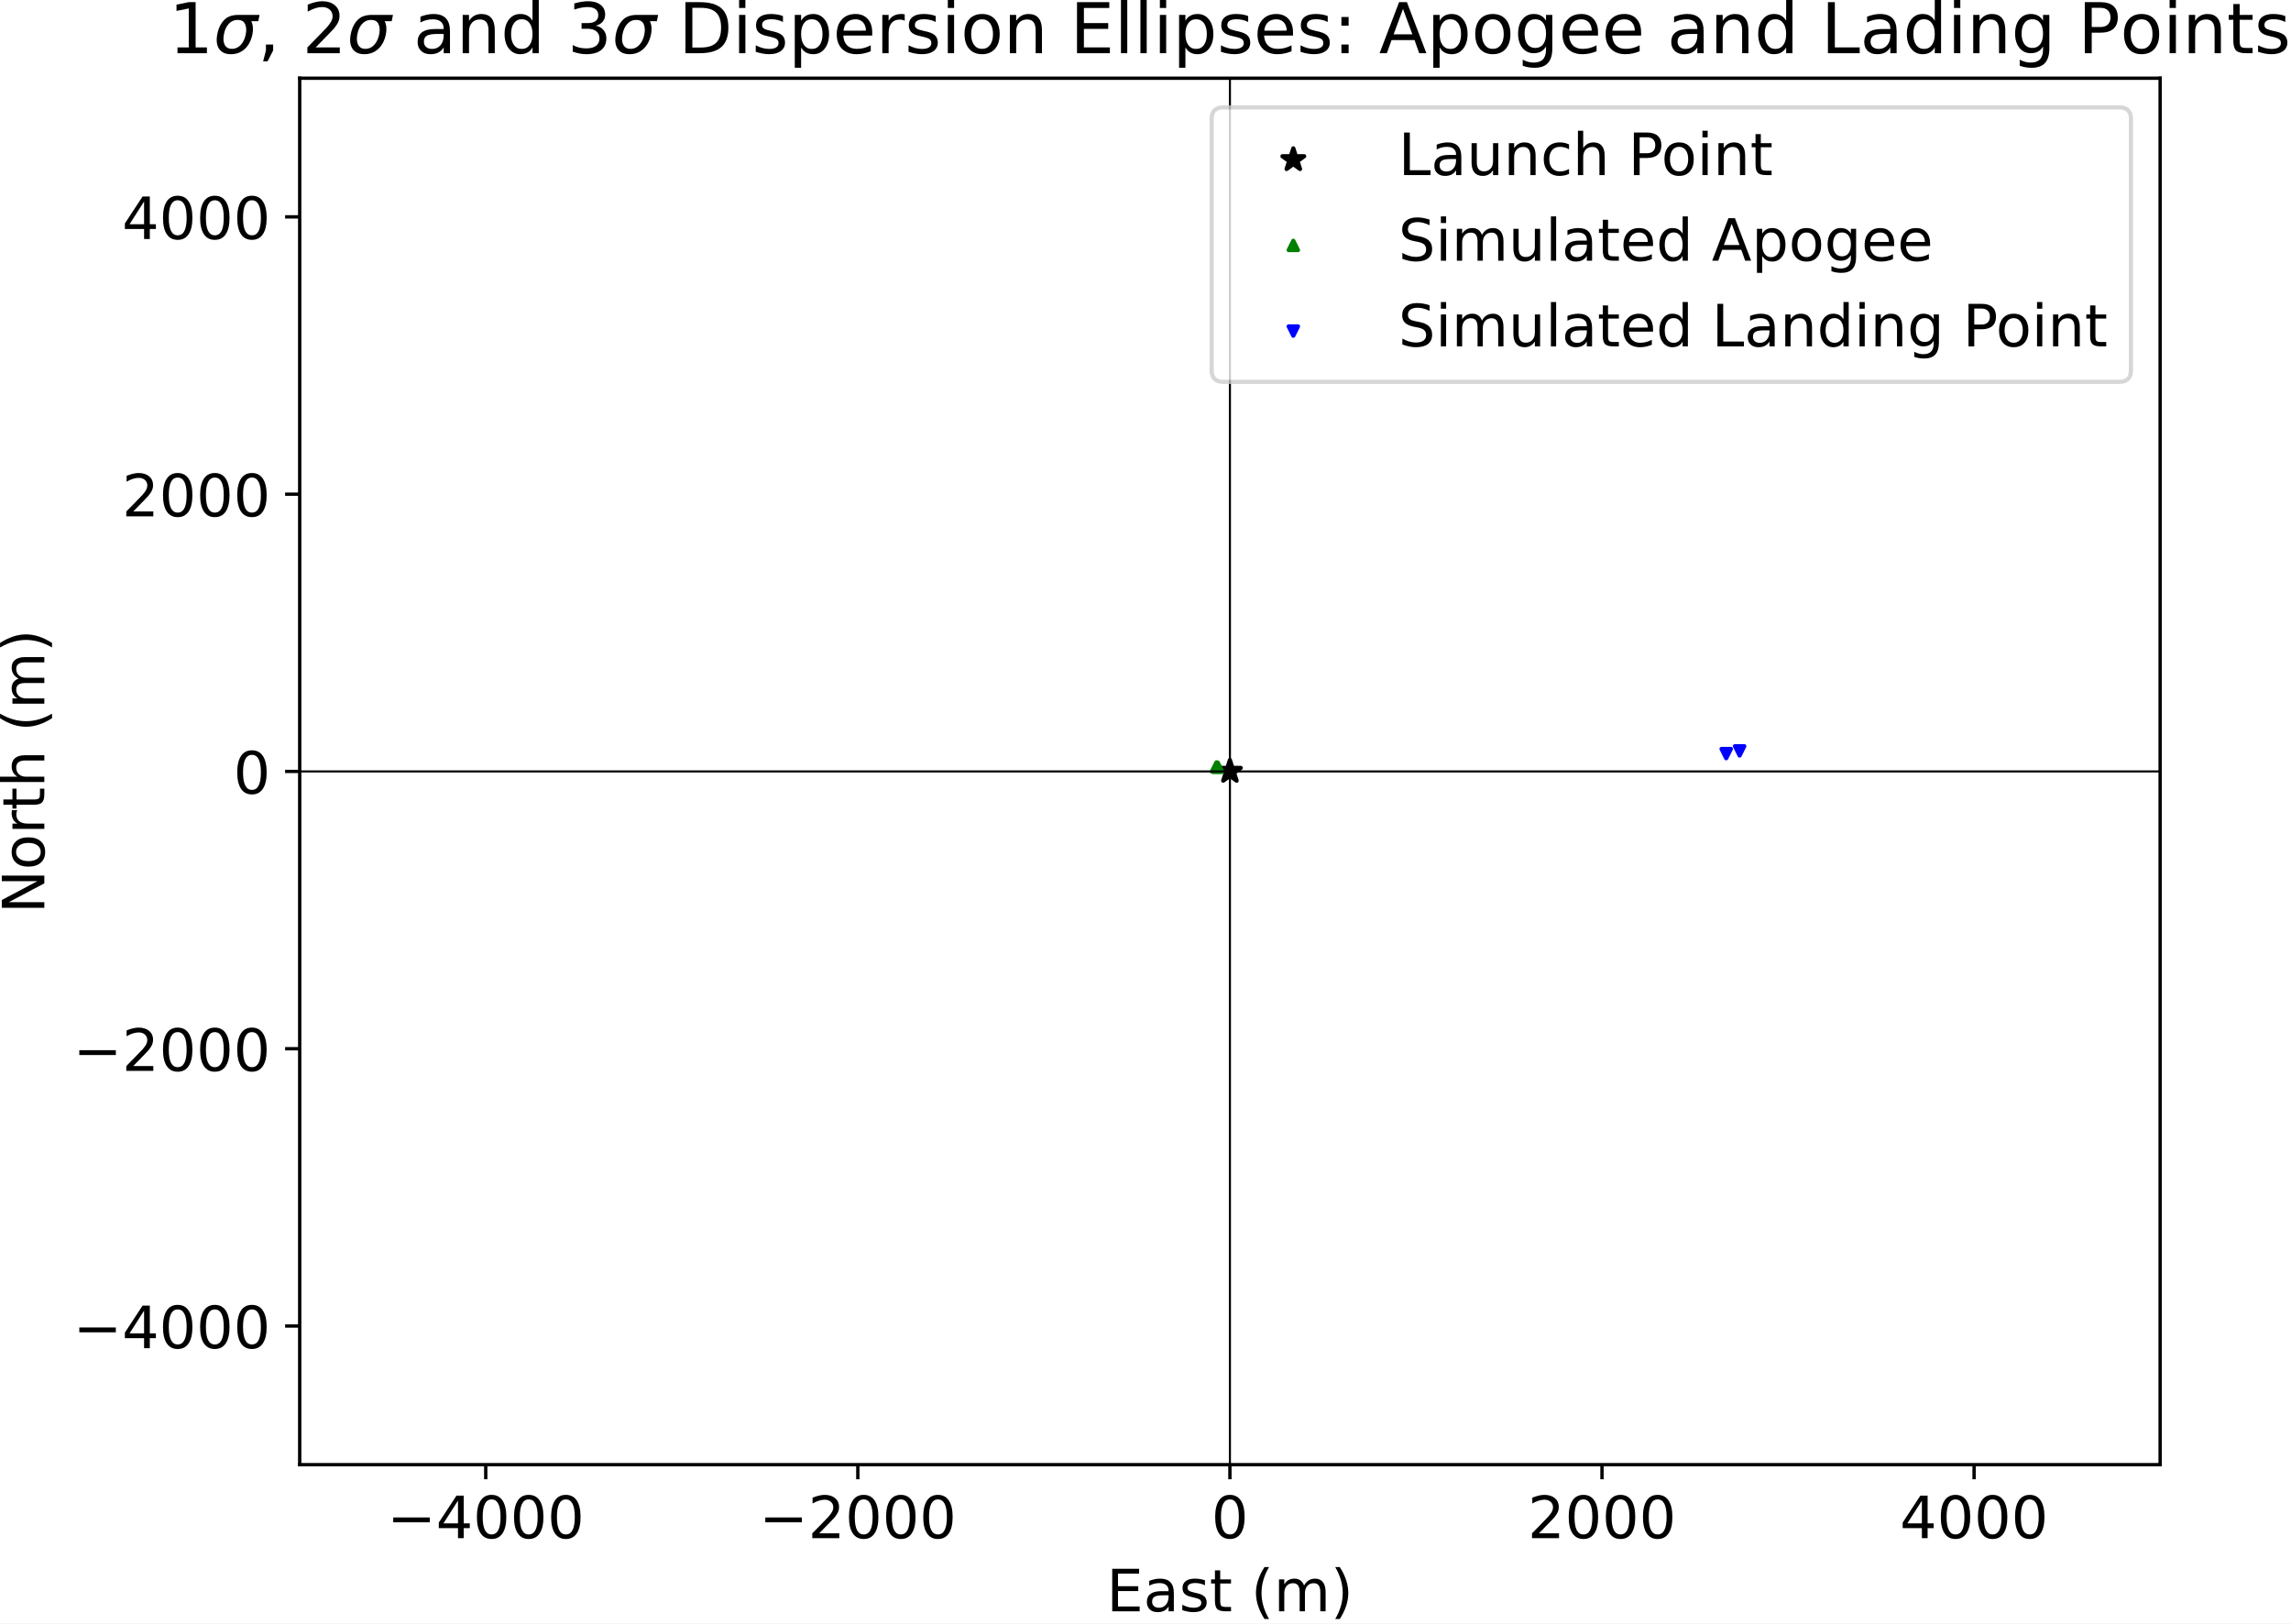
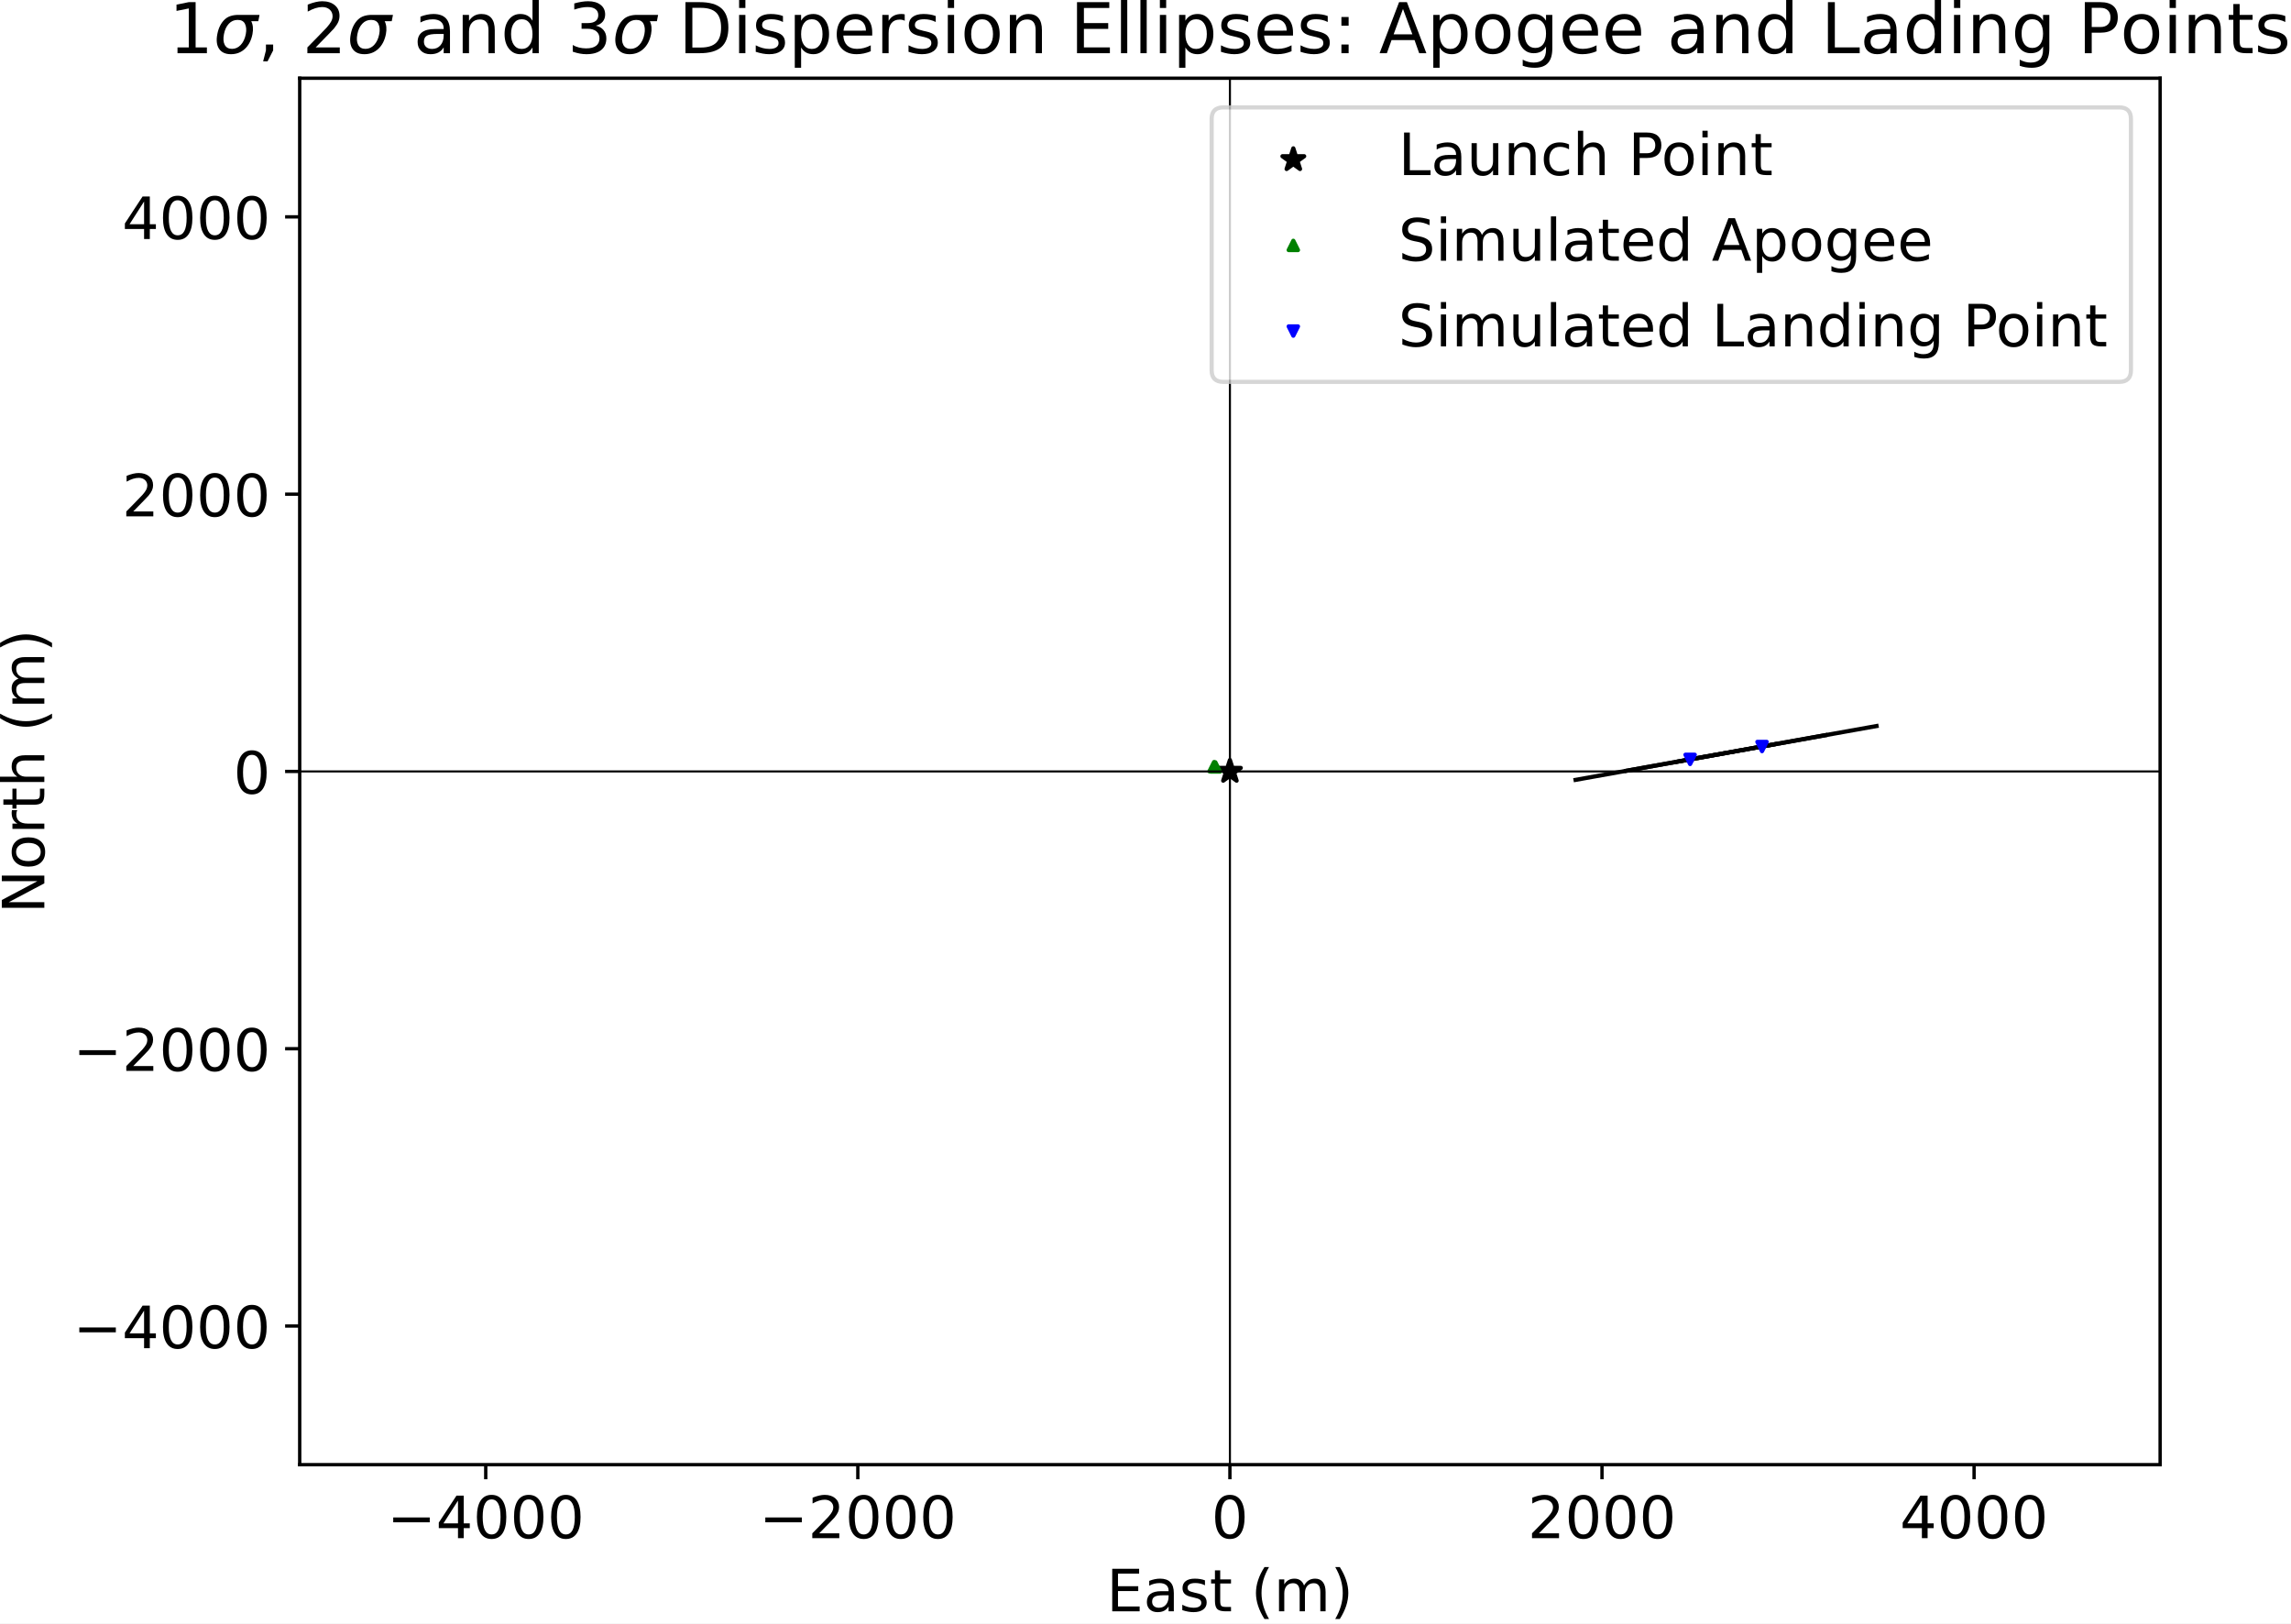
<svg xmlns="http://www.w3.org/2000/svg" xmlns:xlink="http://www.w3.org/1999/xlink" width="549.715pt" height="389.507pt" viewBox="0 0 549.715 389.507" version="1.1">
  <defs>
    <style type="text/css">*{stroke-linejoin: round; stroke-linecap: butt}</style>
  </defs>
  <g id="figure_1">
    <g id="patch_1">
      <path d="M 0 389.507  L 549.715 389.507  L 549.715 0  L 0 0  z " style="fill: #ffffff" />
    </g>
    <g id="axes_1">
      <g id="patch_2">
        <path d="M 71.911 351.408  L 518.311 351.408  L 518.311 18.768  L 71.911 18.768  z " style="fill: #ffffff" />
      </g>
      <g id="patch_3">
-         <path d="M 0 -1  z " clip-path="url(#p750515c14b)" style="fill: #0000ff; fill-opacity: 0.2; stroke: #000000; stroke-linejoin: miter" />
+         <path d="M 414.161 180.65  C 410.926 181.228 407.822 181.783 405.534 182.193  C 403.247 182.602 401.961 182.832 401.961 182.832  C 401.961 182.832 403.247 182.602 405.534 182.193  C 407.822 181.783 410.926 181.228 414.161 180.65  C 417.396 180.071 420.5 179.516 422.788 179.106  C 425.075 178.697 426.361 178.467 426.361 178.467  C 426.361 178.467 425.075 178.697 422.788 179.106  C 420.5 179.516 417.396 180.071 414.161 180.65  z " clip-path="url(#pa7aaf29320)" style="fill: #0000ff; fill-opacity: 0.2; stroke: #000000; stroke-linejoin: miter" />
      </g>
      <g id="patch_4">
-         <path d="M 0 -1  z " clip-path="url(#p750515c14b)" style="fill: #0000ff; fill-opacity: 0.2; stroke: #000000; stroke-linejoin: miter" />
+         <path d="M 414.161 180.65  C 407.69 181.807 401.483 182.917 396.908 183.736  C 392.332 184.554 389.761 185.014 389.761 185.014  C 389.761 185.014 392.332 184.554 396.908 183.736  C 401.483 182.917 407.69 181.807 414.161 180.65  C 420.632 179.492 426.839 178.382 431.414 177.563  C 435.99 176.745 438.561 176.285 438.561 176.285  C 438.561 176.285 435.99 176.745 431.414 177.563  C 426.839 178.382 420.632 179.492 414.161 180.65  z " clip-path="url(#pa7aaf29320)" style="fill: #0000ff; fill-opacity: 0.2; stroke: #000000; stroke-linejoin: miter" />
      </g>
      <g id="patch_5">
-         <path d="M 0 -1  z " clip-path="url(#p750515c14b)" style="fill: #0000ff; fill-opacity: 0.2; stroke: #000000; stroke-linejoin: miter" />
+         <path d="M 414.161 180.65  C 404.455 182.386 395.145 184.051 388.281 185.279  C 381.418 186.507 377.562 187.196 377.562 187.196  C 377.562 187.196 381.418 186.507 388.281 185.279  C 395.145 184.051 404.455 182.386 414.161 180.65  C 423.867 178.913 433.177 177.248 440.041 176.02  C 446.904 174.792 450.76 174.103 450.76 174.103  C 450.76 174.103 446.904 174.792 440.041 176.02  C 433.177 177.248 423.867 178.913 414.161 180.65  z " clip-path="url(#pa7aaf29320)" style="fill: #0000ff; fill-opacity: 0.2; stroke: #000000; stroke-linejoin: miter" />
      </g>
      <g id="patch_6">
-         <path d="M 292.044 184.05  C 291.986 184.039 291.93 184.028 291.889 184.02  C 291.848 184.012 291.825 184.008 291.825 184.008  C 291.825 184.008 291.848 184.012 291.889 184.02  C 291.93 184.028 291.986 184.039 292.044 184.05  C 292.103 184.061 292.158 184.071 292.199 184.079  C 292.241 184.087 292.264 184.091 292.264 184.091  C 292.264 184.091 292.241 184.087 292.199 184.079  C 292.158 184.071 292.103 184.061 292.044 184.05  z " clip-path="url(#p750515c14b)" style="fill: #00ff00; fill-opacity: 0.2; stroke: #000000; stroke-linejoin: miter" />
+         <path d="M 0 -1  z " clip-path="url(#pa7aaf29320)" style="fill: #00ff00; fill-opacity: 0.2; stroke: #000000; stroke-linejoin: miter" />
      </g>
      <g id="patch_7">
-         <path d="M 292.044 184.05  C 291.928 184.028 291.816 184.006 291.734 183.991  C 291.652 183.975 291.606 183.967 291.606 183.967  C 291.606 183.967 291.652 183.975 291.734 183.991  C 291.816 184.006 291.928 184.028 292.044 184.05  C 292.161 184.072 292.272 184.093 292.355 184.108  C 292.437 184.124 292.483 184.133 292.483 184.133  C 292.483 184.133 292.437 184.124 292.355 184.108  C 292.272 184.093 292.161 184.072 292.044 184.05  z " clip-path="url(#p750515c14b)" style="fill: #00ff00; fill-opacity: 0.2; stroke: #000000; stroke-linejoin: miter" />
+         <path d="M 0 -1  z " clip-path="url(#pa7aaf29320)" style="fill: #00ff00; fill-opacity: 0.2; stroke: #000000; stroke-linejoin: miter" />
      </g>
      <g id="patch_8">
-         <path d="M 292.044 184.05  C 291.87 184.017 291.702 183.985 291.579 183.962  C 291.456 183.938 291.386 183.925 291.386 183.925  C 291.386 183.925 291.456 183.938 291.579 183.962  C 291.702 183.985 291.87 184.017 292.044 184.05  C 292.219 184.083 292.386 184.114 292.51 184.138  C 292.633 184.161 292.702 184.174 292.702 184.174  C 292.702 184.174 292.633 184.161 292.51 184.138  C 292.386 184.114 292.219 184.083 292.044 184.05  z " clip-path="url(#p750515c14b)" style="fill: #00ff00; fill-opacity: 0.2; stroke: #000000; stroke-linejoin: miter" />
+         <path d="M 0 -1  z " clip-path="url(#pa7aaf29320)" style="fill: #00ff00; fill-opacity: 0.2; stroke: #000000; stroke-linejoin: miter" />
      </g>
      <g id="PathCollection_1">
        <defs>
-           <path id="mcfc7765775" d="M 0 -2.739  L -0.615 -0.846  L -2.605 -0.846  L -0.995 0.323  L -1.61 2.216  L -0 1.046  L 1.61 2.216  L 0.995 0.323  L 2.605 -0.846  L 0.615 -0.846  z " style="stroke: #000000" />
+           <path id="m66db5a4c72" d="M 0 -2.739  L -0.615 -0.846  L -2.605 -0.846  L -0.995 0.323  L -1.61 2.216  L -0 1.046  L 1.61 2.216  L 0.995 0.323  L 2.605 -0.846  L 0.615 -0.846  z " style="stroke: #000000" />
        </defs>
-         <g clip-path="url(#p750515c14b)">
-           <use xlink:href="#mcfc7765775" x="295.111" y="185.088" style="stroke: #000000" />
+         <g clip-path="url(#pa7aaf29320)">
+           <use xlink:href="#m66db5a4c72" x="295.111" y="185.088" style="stroke: #000000" />
        </g>
      </g>
      <g id="PathCollection_2">
        <defs>
-           <path id="m0c8264850a" d="M 0 -1.118  L -1.118 1.118  L 1.118 1.118  z " style="stroke: #008000" />
+           <path id="m1e8cd60bf5" d="M 0 -1.118  L -1.118 1.118  L 1.118 1.118  z " style="stroke: #008000" />
        </defs>
-         <g clip-path="url(#p750515c14b)">
-           <use xlink:href="#m0c8264850a" x="291.889" y="184.02" style="fill: #008000; stroke: #008000" />
-           <use xlink:href="#m0c8264850a" x="292.199" y="184.079" style="fill: #008000; stroke: #008000" />
+         <g clip-path="url(#pa7aaf29320)">
+           <use xlink:href="#m1e8cd60bf5" x="291.624" y="184.009" style="fill: #008000; stroke: #008000" />
+           <use xlink:href="#m1e8cd60bf5" x="291.307" y="183.948" style="fill: #008000; stroke: #008000" />
        </g>
      </g>
      <g id="PathCollection_3">
        <defs>
-           <path id="m94f8fd755d" d="M -0 1.118  L 1.118 -1.118  L -1.118 -1.118  z " style="stroke: #0000ff" />
+           <path id="m57b2256e33" d="M -0 1.118  L 1.118 -1.118  L -1.118 -1.118  z " style="stroke: #0000ff" />
        </defs>
-         <g clip-path="url(#p750515c14b)">
-           <use xlink:href="#m94f8fd755d" x="417.414" y="180.151" style="fill: #0000ff; stroke: #0000ff" />
-           <use xlink:href="#m94f8fd755d" x="414.195" y="180.805" style="fill: #0000ff; stroke: #0000ff" />
+         <g clip-path="url(#pa7aaf29320)">
+           <use xlink:href="#m57b2256e33" x="405.534" y="182.193" style="fill: #0000ff; stroke: #0000ff" />
+           <use xlink:href="#m57b2256e33" x="422.788" y="179.106" style="fill: #0000ff; stroke: #0000ff" />
        </g>
      </g>
      <g id="matplotlib.axis_1">
        <g id="xtick_1">
          <g id="line2d_1">
            <defs>
-               <path id="mca95fc9832" d="M 0 0  L 0 3.5  " style="stroke: #000000; stroke-width: 0.8" />
-             </defs>
-             <g>
-               <use xlink:href="#mca95fc9832" x="116.551" y="351.408" style="stroke: #000000; stroke-width: 0.8" />
+               <path id="md728d23bff" d="M 0 0  L 0 3.5  " style="stroke: #000000; stroke-width: 0.8" />
+             </defs>
+             <g>
+               <use xlink:href="#md728d23bff" x="116.551" y="351.408" style="stroke: #000000; stroke-width: 0.8" />
            </g>
          </g>
          <g id="text_1">
            <g transform="translate(92.87016 369.0458) scale(0.14 -0.14)">
              <defs>
                <path id="DejaVuSans-2212" d="M 678 2272  L 4684 2272  L 4684 1741  L 678 1741  L 678 2272  z " transform="scale(0.015625)" />
                <path id="DejaVuSans-34" d="M 2419 4116  L 825 1625  L 2419 1625  L 2419 4116  z M 2253 4666  L 3047 4666  L 3047 1625  L 3713 1625  L 3713 1100  L 3047 1100  L 3047 0  L 2419 0  L 2419 1100  L 313 1100  L 313 1709  L 2253 4666  z " transform="scale(0.015625)" />
                <path id="DejaVuSans-30" d="M 2034 4250  Q 1547 4250 1301 3770  Q 1056 3291 1056 2328  Q 1056 1369 1301 889  Q 1547 409 2034 409  Q 2525 409 2770 889  Q 3016 1369 3016 2328  Q 3016 3291 2770 3770  Q 2525 4250 2034 4250  z M 2034 4750  Q 2819 4750 3233 4129  Q 3647 3509 3647 2328  Q 3647 1150 3233 529  Q 2819 -91 2034 -91  Q 1250 -91 836 529  Q 422 1150 422 2328  Q 422 3509 836 4129  Q 1250 4750 2034 4750  z " transform="scale(0.015625)" />
              </defs>
              <use xlink:href="#DejaVuSans-2212" />
              <use xlink:href="#DejaVuSans-34" x="83.789" />
              <use xlink:href="#DejaVuSans-30" x="147.412" />
              <use xlink:href="#DejaVuSans-30" x="211.035" />
              <use xlink:href="#DejaVuSans-30" x="274.658" />
            </g>
          </g>
        </g>
        <g id="xtick_2">
          <g id="line2d_2">
            <g>
-               <use xlink:href="#mca95fc9832" x="205.831" y="351.408" style="stroke: #000000; stroke-width: 0.8" />
+               <use xlink:href="#md728d23bff" x="205.831" y="351.408" style="stroke: #000000; stroke-width: 0.8" />
            </g>
          </g>
          <g id="text_2">
            <g transform="translate(182.1502 369.0458) scale(0.14 -0.14)">
              <defs>
                <path id="DejaVuSans-32" d="M 1228 531  L 3431 531  L 3431 0  L 469 0  L 469 531  Q 828 903 1448 1529  Q 2069 2156 2228 2338  Q 2531 2678 2651 2914  Q 2772 3150 2772 3378  Q 2772 3750 2511 3984  Q 2250 4219 1831 4219  Q 1534 4219 1204 4116  Q 875 4013 500 3803  L 500 4441  Q 881 4594 1212 4672  Q 1544 4750 1819 4750  Q 2544 4750 2975 4387  Q 3406 4025 3406 3419  Q 3406 3131 3298 2873  Q 3191 2616 2906 2266  Q 2828 2175 2409 1742  Q 1991 1309 1228 531  z " transform="scale(0.015625)" />
              </defs>
              <use xlink:href="#DejaVuSans-2212" />
              <use xlink:href="#DejaVuSans-32" x="83.789" />
              <use xlink:href="#DejaVuSans-30" x="147.412" />
              <use xlink:href="#DejaVuSans-30" x="211.035" />
              <use xlink:href="#DejaVuSans-30" x="274.658" />
            </g>
          </g>
        </g>
        <g id="xtick_3">
          <g id="line2d_3">
            <g>
-               <use xlink:href="#mca95fc9832" x="295.111" y="351.408" style="stroke: #000000; stroke-width: 0.8" />
+               <use xlink:href="#md728d23bff" x="295.111" y="351.408" style="stroke: #000000; stroke-width: 0.8" />
            </g>
          </g>
          <g id="text_3">
            <g transform="translate(290.6572 369.0458) scale(0.14 -0.14)">
              <use xlink:href="#DejaVuSans-30" />
            </g>
          </g>
        </g>
        <g id="xtick_4">
          <g id="line2d_4">
            <g>
-               <use xlink:href="#mca95fc9832" x="384.391" y="351.408" style="stroke: #000000; stroke-width: 0.8" />
+               <use xlink:href="#md728d23bff" x="384.391" y="351.408" style="stroke: #000000; stroke-width: 0.8" />
            </g>
          </g>
          <g id="text_4">
            <g transform="translate(366.5759 369.0458) scale(0.14 -0.14)">
              <use xlink:href="#DejaVuSans-32" />
              <use xlink:href="#DejaVuSans-30" x="63.623" />
              <use xlink:href="#DejaVuSans-30" x="127.246" />
              <use xlink:href="#DejaVuSans-30" x="190.869" />
            </g>
          </g>
        </g>
        <g id="xtick_5">
          <g id="line2d_5">
            <g>
-               <use xlink:href="#mca95fc9832" x="473.671" y="351.408" style="stroke: #000000; stroke-width: 0.8" />
+               <use xlink:href="#md728d23bff" x="473.671" y="351.408" style="stroke: #000000; stroke-width: 0.8" />
            </g>
          </g>
          <g id="text_5">
            <g transform="translate(455.8559 369.0458) scale(0.14 -0.14)">
              <use xlink:href="#DejaVuSans-34" />
              <use xlink:href="#DejaVuSans-30" x="63.623" />
              <use xlink:href="#DejaVuSans-30" x="127.246" />
              <use xlink:href="#DejaVuSans-30" x="190.869" />
            </g>
          </g>
        </g>
        <g id="text_6">
          <g transform="translate(265.502 386.5952) scale(0.14 -0.14)">
            <defs>
              <path id="DejaVuSans-45" d="M 628 4666  L 3578 4666  L 3578 4134  L 1259 4134  L 1259 2753  L 3481 2753  L 3481 2222  L 1259 2222  L 1259 531  L 3634 531  L 3634 0  L 628 0  L 628 4666  z " transform="scale(0.015625)" />
              <path id="DejaVuSans-61" d="M 2194 1759  Q 1497 1759 1228 1600  Q 959 1441 959 1056  Q 959 750 1161 570  Q 1363 391 1709 391  Q 2188 391 2477 730  Q 2766 1069 2766 1631  L 2766 1759  L 2194 1759  z M 3341 1997  L 3341 0  L 2766 0  L 2766 531  Q 2569 213 2275 61  Q 1981 -91 1556 -91  Q 1019 -91 701 211  Q 384 513 384 1019  Q 384 1609 779 1909  Q 1175 2209 1959 2209  L 2766 2209  L 2766 2266  Q 2766 2663 2505 2880  Q 2244 3097 1772 3097  Q 1472 3097 1187 3025  Q 903 2953 641 2809  L 641 3341  Q 956 3463 1253 3523  Q 1550 3584 1831 3584  Q 2591 3584 2966 3190  Q 3341 2797 3341 1997  z " transform="scale(0.015625)" />
              <path id="DejaVuSans-73" d="M 2834 3397  L 2834 2853  Q 2591 2978 2328 3040  Q 2066 3103 1784 3103  Q 1356 3103 1142 2972  Q 928 2841 928 2578  Q 928 2378 1081 2264  Q 1234 2150 1697 2047  L 1894 2003  Q 2506 1872 2764 1633  Q 3022 1394 3022 966  Q 3022 478 2636 193  Q 2250 -91 1575 -91  Q 1294 -91 989 -36  Q 684 19 347 128  L 347 722  Q 666 556 975 473  Q 1284 391 1588 391  Q 1994 391 2212 530  Q 2431 669 2431 922  Q 2431 1156 2273 1281  Q 2116 1406 1581 1522  L 1381 1569  Q 847 1681 609 1914  Q 372 2147 372 2553  Q 372 3047 722 3315  Q 1072 3584 1716 3584  Q 2034 3584 2315 3537  Q 2597 3491 2834 3397  z " transform="scale(0.015625)" />
              <path id="DejaVuSans-74" d="M 1172 4494  L 1172 3500  L 2356 3500  L 2356 3053  L 1172 3053  L 1172 1153  Q 1172 725 1289 603  Q 1406 481 1766 481  L 2356 481  L 2356 0  L 1766 0  Q 1100 0 847 248  Q 594 497 594 1153  L 594 3053  L 172 3053  L 172 3500  L 594 3500  L 594 4494  L 1172 4494  z " transform="scale(0.015625)" />
              <path id="DejaVuSans-20" transform="scale(0.015625)" />
              <path id="DejaVuSans-28" d="M 1984 4856  Q 1566 4138 1362 3434  Q 1159 2731 1159 2009  Q 1159 1288 1364 580  Q 1569 -128 1984 -844  L 1484 -844  Q 1016 -109 783 600  Q 550 1309 550 2009  Q 550 2706 781 3412  Q 1013 4119 1484 4856  L 1984 4856  z " transform="scale(0.015625)" />
              <path id="DejaVuSans-6d" d="M 3328 2828  Q 3544 3216 3844 3400  Q 4144 3584 4550 3584  Q 5097 3584 5394 3201  Q 5691 2819 5691 2113  L 5691 0  L 5113 0  L 5113 2094  Q 5113 2597 4934 2840  Q 4756 3084 4391 3084  Q 3944 3084 3684 2787  Q 3425 2491 3425 1978  L 3425 0  L 2847 0  L 2847 2094  Q 2847 2600 2669 2842  Q 2491 3084 2119 3084  Q 1678 3084 1418 2786  Q 1159 2488 1159 1978  L 1159 0  L 581 0  L 581 3500  L 1159 3500  L 1159 2956  Q 1356 3278 1631 3431  Q 1906 3584 2284 3584  Q 2666 3584 2933 3390  Q 3200 3197 3328 2828  z " transform="scale(0.015625)" />
              <path id="DejaVuSans-29" d="M 513 4856  L 1013 4856  Q 1481 4119 1714 3412  Q 1947 2706 1947 2009  Q 1947 1309 1714 600  Q 1481 -109 1013 -844  L 513 -844  Q 928 -128 1133 580  Q 1338 1288 1338 2009  Q 1338 2731 1133 3434  Q 928 4138 513 4856  z " transform="scale(0.015625)" />
            </defs>
            <use xlink:href="#DejaVuSans-45" />
            <use xlink:href="#DejaVuSans-61" x="63.184" />
            <use xlink:href="#DejaVuSans-73" x="124.463" />
            <use xlink:href="#DejaVuSans-74" x="176.562" />
            <use xlink:href="#DejaVuSans-20" x="215.771" />
            <use xlink:href="#DejaVuSans-28" x="247.559" />
            <use xlink:href="#DejaVuSans-6d" x="286.572" />
            <use xlink:href="#DejaVuSans-29" x="383.984" />
          </g>
        </g>
      </g>
      <g id="matplotlib.axis_2">
        <g id="ytick_1">
          <g id="line2d_6">
            <defs>
-               <path id="md7f4fa3917" d="M 0 0  L -3.5 0  " style="stroke: #000000; stroke-width: 0.8" />
-             </defs>
-             <g>
-               <use xlink:href="#md7f4fa3917" x="71.911" y="318.144" style="stroke: #000000; stroke-width: 0.8" />
+               <path id="mf1b8a90e50" d="M 0 0  L -3.5 0  " style="stroke: #000000; stroke-width: 0.8" />
+             </defs>
+             <g>
+               <use xlink:href="#mf1b8a90e50" x="71.911" y="318.144" style="stroke: #000000; stroke-width: 0.8" />
            </g>
          </g>
          <g id="text_7">
            <g transform="translate(17.54938 323.4629) scale(0.14 -0.14)">
              <use xlink:href="#DejaVuSans-2212" />
              <use xlink:href="#DejaVuSans-34" x="83.789" />
              <use xlink:href="#DejaVuSans-30" x="147.412" />
              <use xlink:href="#DejaVuSans-30" x="211.035" />
              <use xlink:href="#DejaVuSans-30" x="274.658" />
            </g>
          </g>
        </g>
        <g id="ytick_2">
          <g id="line2d_7">
            <g>
-               <use xlink:href="#md7f4fa3917" x="71.911" y="251.616" style="stroke: #000000; stroke-width: 0.8" />
+               <use xlink:href="#mf1b8a90e50" x="71.911" y="251.616" style="stroke: #000000; stroke-width: 0.8" />
            </g>
          </g>
          <g id="text_8">
            <g transform="translate(17.54938 256.9349) scale(0.14 -0.14)">
              <use xlink:href="#DejaVuSans-2212" />
              <use xlink:href="#DejaVuSans-32" x="83.789" />
              <use xlink:href="#DejaVuSans-30" x="147.412" />
              <use xlink:href="#DejaVuSans-30" x="211.035" />
              <use xlink:href="#DejaVuSans-30" x="274.658" />
            </g>
          </g>
        </g>
        <g id="ytick_3">
          <g id="line2d_8">
            <g>
-               <use xlink:href="#md7f4fa3917" x="71.911" y="185.088" style="stroke: #000000; stroke-width: 0.8" />
+               <use xlink:href="#mf1b8a90e50" x="71.911" y="185.088" style="stroke: #000000; stroke-width: 0.8" />
            </g>
          </g>
          <g id="text_9">
            <g transform="translate(56.00344 190.4069) scale(0.14 -0.14)">
              <use xlink:href="#DejaVuSans-30" />
            </g>
          </g>
        </g>
        <g id="ytick_4">
          <g id="line2d_9">
            <g>
-               <use xlink:href="#md7f4fa3917" x="71.911" y="118.56" style="stroke: #000000; stroke-width: 0.8" />
+               <use xlink:href="#mf1b8a90e50" x="71.911" y="118.56" style="stroke: #000000; stroke-width: 0.8" />
            </g>
          </g>
          <g id="text_10">
            <g transform="translate(29.28094 123.8789) scale(0.14 -0.14)">
              <use xlink:href="#DejaVuSans-32" />
              <use xlink:href="#DejaVuSans-30" x="63.623" />
              <use xlink:href="#DejaVuSans-30" x="127.246" />
              <use xlink:href="#DejaVuSans-30" x="190.869" />
            </g>
          </g>
        </g>
        <g id="ytick_5">
          <g id="line2d_10">
            <g>
-               <use xlink:href="#md7f4fa3917" x="71.911" y="52.032" style="stroke: #000000; stroke-width: 0.8" />
+               <use xlink:href="#mf1b8a90e50" x="71.911" y="52.032" style="stroke: #000000; stroke-width: 0.8" />
            </g>
          </g>
          <g id="text_11">
            <g transform="translate(29.28094 57.35091) scale(0.14 -0.14)">
              <use xlink:href="#DejaVuSans-34" />
              <use xlink:href="#DejaVuSans-30" x="63.623" />
              <use xlink:href="#DejaVuSans-30" x="127.246" />
              <use xlink:href="#DejaVuSans-30" x="190.869" />
            </g>
          </g>
        </g>
        <g id="text_12">
          <g transform="translate(10.63781 219.1714) rotate(-90) scale(0.14 -0.14)">
            <defs>
              <path id="DejaVuSans-4e" d="M 628 4666  L 1478 4666  L 3547 763  L 3547 4666  L 4159 4666  L 4159 0  L 3309 0  L 1241 3903  L 1241 0  L 628 0  L 628 4666  z " transform="scale(0.015625)" />
              <path id="DejaVuSans-6f" d="M 1959 3097  Q 1497 3097 1228 2736  Q 959 2375 959 1747  Q 959 1119 1226 758  Q 1494 397 1959 397  Q 2419 397 2687 759  Q 2956 1122 2956 1747  Q 2956 2369 2687 2733  Q 2419 3097 1959 3097  z M 1959 3584  Q 2709 3584 3137 3096  Q 3566 2609 3566 1747  Q 3566 888 3137 398  Q 2709 -91 1959 -91  Q 1206 -91 779 398  Q 353 888 353 1747  Q 353 2609 779 3096  Q 1206 3584 1959 3584  z " transform="scale(0.015625)" />
              <path id="DejaVuSans-72" d="M 2631 2963  Q 2534 3019 2420 3045  Q 2306 3072 2169 3072  Q 1681 3072 1420 2755  Q 1159 2438 1159 1844  L 1159 0  L 581 0  L 581 3500  L 1159 3500  L 1159 2956  Q 1341 3275 1631 3429  Q 1922 3584 2338 3584  Q 2397 3584 2469 3576  Q 2541 3569 2628 3553  L 2631 2963  z " transform="scale(0.015625)" />
              <path id="DejaVuSans-68" d="M 3513 2113  L 3513 0  L 2938 0  L 2938 2094  Q 2938 2591 2744 2837  Q 2550 3084 2163 3084  Q 1697 3084 1428 2787  Q 1159 2491 1159 1978  L 1159 0  L 581 0  L 581 4863  L 1159 4863  L 1159 2956  Q 1366 3272 1645 3428  Q 1925 3584 2291 3584  Q 2894 3584 3203 3211  Q 3513 2838 3513 2113  z " transform="scale(0.015625)" />
            </defs>
            <use xlink:href="#DejaVuSans-4e" />
            <use xlink:href="#DejaVuSans-6f" x="74.805" />
            <use xlink:href="#DejaVuSans-72" x="135.986" />
            <use xlink:href="#DejaVuSans-74" x="177.1" />
            <use xlink:href="#DejaVuSans-68" x="216.309" />
            <use xlink:href="#DejaVuSans-20" x="279.688" />
            <use xlink:href="#DejaVuSans-28" x="311.475" />
            <use xlink:href="#DejaVuSans-6d" x="350.488" />
            <use xlink:href="#DejaVuSans-29" x="447.9" />
          </g>
        </g>
      </g>
      <g id="line2d_11">
-         <path d="M 71.911 185.088  L 518.311 185.088  " clip-path="url(#p750515c14b)" style="fill: none; stroke: #000000; stroke-width: 0.5; stroke-linecap: square" />
+         <path d="M 71.911 185.088  L 518.311 185.088  " clip-path="url(#pa7aaf29320)" style="fill: none; stroke: #000000; stroke-width: 0.5; stroke-linecap: square" />
      </g>
      <g id="line2d_12">
-         <path d="M 295.111 351.408  L 295.111 18.768  " clip-path="url(#p750515c14b)" style="fill: none; stroke: #000000; stroke-width: 0.5; stroke-linecap: square" />
+         <path d="M 295.111 351.408  L 295.111 18.768  " clip-path="url(#pa7aaf29320)" style="fill: none; stroke: #000000; stroke-width: 0.5; stroke-linecap: square" />
      </g>
      <g id="patch_9">
        <path d="M 71.911 351.408  L 71.911 18.768  " style="fill: none; stroke: #000000; stroke-width: 0.8; stroke-linejoin: miter; stroke-linecap: square" />
      </g>
      <g id="patch_10">
        <path d="M 518.311 351.408  L 518.311 18.768  " style="fill: none; stroke: #000000; stroke-width: 0.8; stroke-linejoin: miter; stroke-linecap: square" />
      </g>
      <g id="patch_11">
        <path d="M 71.911 351.408  L 518.311 351.408  " style="fill: none; stroke: #000000; stroke-width: 0.8; stroke-linejoin: miter; stroke-linecap: square" />
      </g>
      <g id="patch_12">
        <path d="M 71.911 18.768  L 518.311 18.768  " style="fill: none; stroke: #000000; stroke-width: 0.8; stroke-linejoin: miter; stroke-linecap: square" />
      </g>
      <g id="text_13">
        <g transform="translate(40.50694 12.768) scale(0.168 -0.168)">
          <defs>
            <path id="DejaVuSans-31" d="M 794 531  L 1825 531  L 1825 4091  L 703 3866  L 703 4441  L 1819 4666  L 2450 4666  L 2450 531  L 3481 531  L 3481 0  L 794 0  L 794 531  z " transform="scale(0.015625)" />
            <path id="DejaVuSans-Oblique-3c3" d="M 2219 3044  Q 1744 3044 1422 2700  Q 1081 2341 969 1747  Q 844 1119 1044 756  Q 1241 397 1706 397  Q 2166 397 2503 759  Q 2844 1122 2966 1747  Q 3075 2319 2881 2700  Q 2700 3044 2219 3044  z M 2309 3503  L 4219 3500  L 4106 2925  L 3463 2925  Q 3706 2438 3575 1747  Q 3406 888 2884 400  Q 2359 -91 1609 -91  Q 856 -91 525 400  Q 194 888 363 1747  Q 528 2609 1050 3097  Q 1484 3503 2309 3503  z " transform="scale(0.015625)" />
            <path id="DejaVuSans-2c" d="M 750 794  L 1409 794  L 1409 256  L 897 -744  L 494 -744  L 750 256  L 750 794  z " transform="scale(0.015625)" />
            <path id="DejaVuSans-6e" d="M 3513 2113  L 3513 0  L 2938 0  L 2938 2094  Q 2938 2591 2744 2837  Q 2550 3084 2163 3084  Q 1697 3084 1428 2787  Q 1159 2491 1159 1978  L 1159 0  L 581 0  L 581 3500  L 1159 3500  L 1159 2956  Q 1366 3272 1645 3428  Q 1925 3584 2291 3584  Q 2894 3584 3203 3211  Q 3513 2838 3513 2113  z " transform="scale(0.015625)" />
            <path id="DejaVuSans-64" d="M 2906 2969  L 2906 4863  L 3481 4863  L 3481 0  L 2906 0  L 2906 525  Q 2725 213 2448 61  Q 2172 -91 1784 -91  Q 1150 -91 751 415  Q 353 922 353 1747  Q 353 2572 751 3078  Q 1150 3584 1784 3584  Q 2172 3584 2448 3432  Q 2725 3281 2906 2969  z M 947 1747  Q 947 1113 1208 752  Q 1469 391 1925 391  Q 2381 391 2643 752  Q 2906 1113 2906 1747  Q 2906 2381 2643 2742  Q 2381 3103 1925 3103  Q 1469 3103 1208 2742  Q 947 2381 947 1747  z " transform="scale(0.015625)" />
            <path id="DejaVuSans-33" d="M 2597 2516  Q 3050 2419 3304 2112  Q 3559 1806 3559 1356  Q 3559 666 3084 287  Q 2609 -91 1734 -91  Q 1441 -91 1130 -33  Q 819 25 488 141  L 488 750  Q 750 597 1062 519  Q 1375 441 1716 441  Q 2309 441 2620 675  Q 2931 909 2931 1356  Q 2931 1769 2642 2001  Q 2353 2234 1838 2234  L 1294 2234  L 1294 2753  L 1863 2753  Q 2328 2753 2575 2939  Q 2822 3125 2822 3475  Q 2822 3834 2567 4026  Q 2313 4219 1838 4219  Q 1578 4219 1281 4162  Q 984 4106 628 3988  L 628 4550  Q 988 4650 1302 4700  Q 1616 4750 1894 4750  Q 2613 4750 3031 4423  Q 3450 4097 3450 3541  Q 3450 3153 3228 2886  Q 3006 2619 2597 2516  z " transform="scale(0.015625)" />
            <path id="DejaVuSans-44" d="M 1259 4147  L 1259 519  L 2022 519  Q 2988 519 3436 956  Q 3884 1394 3884 2338  Q 3884 3275 3436 3711  Q 2988 4147 2022 4147  L 1259 4147  z M 628 4666  L 1925 4666  Q 3281 4666 3915 4102  Q 4550 3538 4550 2338  Q 4550 1131 3912 565  Q 3275 0 1925 0  L 628 0  L 628 4666  z " transform="scale(0.015625)" />
            <path id="DejaVuSans-69" d="M 603 3500  L 1178 3500  L 1178 0  L 603 0  L 603 3500  z M 603 4863  L 1178 4863  L 1178 4134  L 603 4134  L 603 4863  z " transform="scale(0.015625)" />
            <path id="DejaVuSans-70" d="M 1159 525  L 1159 -1331  L 581 -1331  L 581 3500  L 1159 3500  L 1159 2969  Q 1341 3281 1617 3432  Q 1894 3584 2278 3584  Q 2916 3584 3314 3078  Q 3713 2572 3713 1747  Q 3713 922 3314 415  Q 2916 -91 2278 -91  Q 1894 -91 1617 61  Q 1341 213 1159 525  z M 3116 1747  Q 3116 2381 2855 2742  Q 2594 3103 2138 3103  Q 1681 3103 1420 2742  Q 1159 2381 1159 1747  Q 1159 1113 1420 752  Q 1681 391 2138 391  Q 2594 391 2855 752  Q 3116 1113 3116 1747  z " transform="scale(0.015625)" />
            <path id="DejaVuSans-65" d="M 3597 1894  L 3597 1613  L 953 1613  Q 991 1019 1311 708  Q 1631 397 2203 397  Q 2534 397 2845 478  Q 3156 559 3463 722  L 3463 178  Q 3153 47 2828 -22  Q 2503 -91 2169 -91  Q 1331 -91 842 396  Q 353 884 353 1716  Q 353 2575 817 3079  Q 1281 3584 2069 3584  Q 2775 3584 3186 3129  Q 3597 2675 3597 1894  z M 3022 2063  Q 3016 2534 2758 2815  Q 2500 3097 2075 3097  Q 1594 3097 1305 2825  Q 1016 2553 972 2059  L 3022 2063  z " transform="scale(0.015625)" />
            <path id="DejaVuSans-6c" d="M 603 4863  L 1178 4863  L 1178 0  L 603 0  L 603 4863  z " transform="scale(0.015625)" />
            <path id="DejaVuSans-3a" d="M 750 794  L 1409 794  L 1409 0  L 750 0  L 750 794  z M 750 3309  L 1409 3309  L 1409 2516  L 750 2516  L 750 3309  z " transform="scale(0.015625)" />
            <path id="DejaVuSans-41" d="M 2188 4044  L 1331 1722  L 3047 1722  L 2188 4044  z M 1831 4666  L 2547 4666  L 4325 0  L 3669 0  L 3244 1197  L 1141 1197  L 716 0  L 50 0  L 1831 4666  z " transform="scale(0.015625)" />
            <path id="DejaVuSans-67" d="M 2906 1791  Q 2906 2416 2648 2759  Q 2391 3103 1925 3103  Q 1463 3103 1205 2759  Q 947 2416 947 1791  Q 947 1169 1205 825  Q 1463 481 1925 481  Q 2391 481 2648 825  Q 2906 1169 2906 1791  z M 3481 434  Q 3481 -459 3084 -895  Q 2688 -1331 1869 -1331  Q 1566 -1331 1297 -1286  Q 1028 -1241 775 -1147  L 775 -588  Q 1028 -725 1275 -790  Q 1522 -856 1778 -856  Q 2344 -856 2625 -561  Q 2906 -266 2906 331  L 2906 616  Q 2728 306 2450 153  Q 2172 0 1784 0  Q 1141 0 747 490  Q 353 981 353 1791  Q 353 2603 747 3093  Q 1141 3584 1784 3584  Q 2172 3584 2450 3431  Q 2728 3278 2906 2969  L 2906 3500  L 3481 3500  L 3481 434  z " transform="scale(0.015625)" />
            <path id="DejaVuSans-4c" d="M 628 4666  L 1259 4666  L 1259 531  L 3531 531  L 3531 0  L 628 0  L 628 4666  z " transform="scale(0.015625)" />
            <path id="DejaVuSans-50" d="M 1259 4147  L 1259 2394  L 2053 2394  Q 2494 2394 2734 2622  Q 2975 2850 2975 3272  Q 2975 3691 2734 3919  Q 2494 4147 2053 4147  L 1259 4147  z M 628 4666  L 2053 4666  Q 2838 4666 3239 4311  Q 3641 3956 3641 3272  Q 3641 2581 3239 2228  Q 2838 1875 2053 1875  L 1259 1875  L 1259 0  L 628 0  L 628 4666  z " transform="scale(0.015625)" />
          </defs>
          <use xlink:href="#DejaVuSans-31" transform="translate(0 0.015625)" />
          <use xlink:href="#DejaVuSans-Oblique-3c3" transform="translate(63.62305 0.015625)" />
          <use xlink:href="#DejaVuSans-2c" transform="translate(127.002 0.015625)" />
          <use xlink:href="#DejaVuSans-20" transform="translate(158.7891 0.015625)" />
          <use xlink:href="#DejaVuSans-32" transform="translate(190.5762 0.015625)" />
          <use xlink:href="#DejaVuSans-Oblique-3c3" transform="translate(254.1992 0.015625)" />
          <use xlink:href="#DejaVuSans-20" transform="translate(317.5781 0.015625)" />
          <use xlink:href="#DejaVuSans-61" transform="translate(349.3652 0.015625)" />
          <use xlink:href="#DejaVuSans-6e" transform="translate(410.6445 0.015625)" />
          <use xlink:href="#DejaVuSans-64" transform="translate(474.0234 0.015625)" />
          <use xlink:href="#DejaVuSans-20" transform="translate(537.5 0.015625)" />
          <use xlink:href="#DejaVuSans-33" transform="translate(569.2871 0.015625)" />
          <use xlink:href="#DejaVuSans-Oblique-3c3" transform="translate(632.9102 0.015625)" />
          <use xlink:href="#DejaVuSans-20" transform="translate(696.2891 0.015625)" />
          <use xlink:href="#DejaVuSans-44" transform="translate(728.0762 0.015625)" />
          <use xlink:href="#DejaVuSans-69" transform="translate(805.0781 0.015625)" />
          <use xlink:href="#DejaVuSans-73" transform="translate(832.8613 0.015625)" />
          <use xlink:href="#DejaVuSans-70" transform="translate(884.9609 0.015625)" />
          <use xlink:href="#DejaVuSans-65" transform="translate(948.4375 0.015625)" />
          <use xlink:href="#DejaVuSans-72" transform="translate(1009.961 0.015625)" />
          <use xlink:href="#DejaVuSans-73" transform="translate(1051.074 0.015625)" />
          <use xlink:href="#DejaVuSans-69" transform="translate(1103.174 0.015625)" />
          <use xlink:href="#DejaVuSans-6f" transform="translate(1130.957 0.015625)" />
          <use xlink:href="#DejaVuSans-6e" transform="translate(1192.139 0.015625)" />
          <use xlink:href="#DejaVuSans-20" transform="translate(1255.518 0.015625)" />
          <use xlink:href="#DejaVuSans-45" transform="translate(1287.305 0.015625)" />
          <use xlink:href="#DejaVuSans-6c" transform="translate(1350.488 0.015625)" />
          <use xlink:href="#DejaVuSans-6c" transform="translate(1378.271 0.015625)" />
          <use xlink:href="#DejaVuSans-69" transform="translate(1406.055 0.015625)" />
          <use xlink:href="#DejaVuSans-70" transform="translate(1433.838 0.015625)" />
          <use xlink:href="#DejaVuSans-73" transform="translate(1497.314 0.015625)" />
          <use xlink:href="#DejaVuSans-65" transform="translate(1549.414 0.015625)" />
          <use xlink:href="#DejaVuSans-73" transform="translate(1610.938 0.015625)" />
          <use xlink:href="#DejaVuSans-3a" transform="translate(1663.037 0.015625)" />
          <use xlink:href="#DejaVuSans-20" transform="translate(1696.729 0.015625)" />
          <use xlink:href="#DejaVuSans-41" transform="translate(1728.516 0.015625)" />
          <use xlink:href="#DejaVuSans-70" transform="translate(1796.924 0.015625)" />
          <use xlink:href="#DejaVuSans-6f" transform="translate(1860.4 0.015625)" />
          <use xlink:href="#DejaVuSans-67" transform="translate(1921.582 0.015625)" />
          <use xlink:href="#DejaVuSans-65" transform="translate(1985.059 0.015625)" />
          <use xlink:href="#DejaVuSans-65" transform="translate(2046.582 0.015625)" />
          <use xlink:href="#DejaVuSans-20" transform="translate(2108.105 0.015625)" />
          <use xlink:href="#DejaVuSans-61" transform="translate(2139.893 0.015625)" />
          <use xlink:href="#DejaVuSans-6e" transform="translate(2201.172 0.015625)" />
          <use xlink:href="#DejaVuSans-64" transform="translate(2264.551 0.015625)" />
          <use xlink:href="#DejaVuSans-20" transform="translate(2328.027 0.015625)" />
          <use xlink:href="#DejaVuSans-4c" transform="translate(2359.814 0.015625)" />
          <use xlink:href="#DejaVuSans-61" transform="translate(2415.527 0.015625)" />
          <use xlink:href="#DejaVuSans-64" transform="translate(2476.807 0.015625)" />
          <use xlink:href="#DejaVuSans-69" transform="translate(2540.283 0.015625)" />
          <use xlink:href="#DejaVuSans-6e" transform="translate(2568.066 0.015625)" />
          <use xlink:href="#DejaVuSans-67" transform="translate(2631.445 0.015625)" />
          <use xlink:href="#DejaVuSans-20" transform="translate(2694.922 0.015625)" />
          <use xlink:href="#DejaVuSans-50" transform="translate(2726.709 0.015625)" />
          <use xlink:href="#DejaVuSans-6f" transform="translate(2787.012 0.015625)" />
          <use xlink:href="#DejaVuSans-69" transform="translate(2848.193 0.015625)" />
          <use xlink:href="#DejaVuSans-6e" transform="translate(2875.977 0.015625)" />
          <use xlink:href="#DejaVuSans-74" transform="translate(2939.355 0.015625)" />
          <use xlink:href="#DejaVuSans-73" transform="translate(2978.564 0.015625)" />
        </g>
      </g>
      <g id="legend_1">
        <g id="patch_13">
          <path d="M 293.526 91.616  L 508.511 91.616  Q 511.311 91.616 511.311 88.816  L 511.311 28.568  Q 511.311 25.768 508.511 25.768  L 293.526 25.768  Q 290.726 25.768 290.726 28.568  L 290.726 88.816  Q 290.726 91.616 293.526 91.616  z " style="fill: #ffffff; opacity: 0.8; stroke: #cccccc; stroke-linejoin: miter" />
        </g>
        <g id="PathCollection_4">
          <g>
-             <use xlink:href="#mcfc7765775" x="310.326" y="38.331" style="stroke: #000000" />
+             <use xlink:href="#m66db5a4c72" x="310.326" y="38.331" style="stroke: #000000" />
          </g>
        </g>
        <g id="text_14">
          <g transform="translate(335.5256 42.00581) scale(0.14 -0.14)">
            <defs>
              <path id="DejaVuSans-75" d="M 544 1381  L 544 3500  L 1119 3500  L 1119 1403  Q 1119 906 1312 657  Q 1506 409 1894 409  Q 2359 409 2629 706  Q 2900 1003 2900 1516  L 2900 3500  L 3475 3500  L 3475 0  L 2900 0  L 2900 538  Q 2691 219 2414 64  Q 2138 -91 1772 -91  Q 1169 -91 856 284  Q 544 659 544 1381  z M 1991 3584  L 1991 3584  z " transform="scale(0.015625)" />
              <path id="DejaVuSans-63" d="M 3122 3366  L 3122 2828  Q 2878 2963 2633 3030  Q 2388 3097 2138 3097  Q 1578 3097 1268 2742  Q 959 2388 959 1747  Q 959 1106 1268 751  Q 1578 397 2138 397  Q 2388 397 2633 464  Q 2878 531 3122 666  L 3122 134  Q 2881 22 2623 -34  Q 2366 -91 2075 -91  Q 1284 -91 818 406  Q 353 903 353 1747  Q 353 2603 823 3093  Q 1294 3584 2113 3584  Q 2378 3584 2631 3529  Q 2884 3475 3122 3366  z " transform="scale(0.015625)" />
            </defs>
            <use xlink:href="#DejaVuSans-4c" />
            <use xlink:href="#DejaVuSans-61" x="55.713" />
            <use xlink:href="#DejaVuSans-75" x="116.992" />
            <use xlink:href="#DejaVuSans-6e" x="180.371" />
            <use xlink:href="#DejaVuSans-63" x="243.75" />
            <use xlink:href="#DejaVuSans-68" x="298.73" />
            <use xlink:href="#DejaVuSans-20" x="362.109" />
            <use xlink:href="#DejaVuSans-50" x="393.896" />
            <use xlink:href="#DejaVuSans-6f" x="450.574" />
            <use xlink:href="#DejaVuSans-69" x="511.756" />
            <use xlink:href="#DejaVuSans-6e" x="539.539" />
            <use xlink:href="#DejaVuSans-74" x="602.918" />
          </g>
        </g>
        <g id="PathCollection_5">
          <g>
-             <use xlink:href="#m0c8264850a" x="310.326" y="58.88" style="fill: #008000; stroke: #008000" />
+             <use xlink:href="#m1e8cd60bf5" x="310.326" y="58.88" style="fill: #008000; stroke: #008000" />
          </g>
        </g>
        <g id="text_15">
          <g transform="translate(335.5256 62.55519) scale(0.14 -0.14)">
            <defs>
              <path id="DejaVuSans-53" d="M 3425 4513  L 3425 3897  Q 3066 4069 2747 4153  Q 2428 4238 2131 4238  Q 1616 4238 1336 4038  Q 1056 3838 1056 3469  Q 1056 3159 1242 3001  Q 1428 2844 1947 2747  L 2328 2669  Q 3034 2534 3370 2195  Q 3706 1856 3706 1288  Q 3706 609 3251 259  Q 2797 -91 1919 -91  Q 1588 -91 1214 -16  Q 841 59 441 206  L 441 856  Q 825 641 1194 531  Q 1563 422 1919 422  Q 2459 422 2753 634  Q 3047 847 3047 1241  Q 3047 1584 2836 1778  Q 2625 1972 2144 2069  L 1759 2144  Q 1053 2284 737 2584  Q 422 2884 422 3419  Q 422 4038 858 4394  Q 1294 4750 2059 4750  Q 2388 4750 2728 4690  Q 3069 4631 3425 4513  z " transform="scale(0.015625)" />
            </defs>
            <use xlink:href="#DejaVuSans-53" />
            <use xlink:href="#DejaVuSans-69" x="63.477" />
            <use xlink:href="#DejaVuSans-6d" x="91.26" />
            <use xlink:href="#DejaVuSans-75" x="188.672" />
            <use xlink:href="#DejaVuSans-6c" x="252.051" />
            <use xlink:href="#DejaVuSans-61" x="279.834" />
            <use xlink:href="#DejaVuSans-74" x="341.113" />
            <use xlink:href="#DejaVuSans-65" x="380.322" />
            <use xlink:href="#DejaVuSans-64" x="441.846" />
            <use xlink:href="#DejaVuSans-20" x="505.322" />
            <use xlink:href="#DejaVuSans-41" x="537.109" />
            <use xlink:href="#DejaVuSans-70" x="605.518" />
            <use xlink:href="#DejaVuSans-6f" x="668.994" />
            <use xlink:href="#DejaVuSans-67" x="730.176" />
            <use xlink:href="#DejaVuSans-65" x="793.652" />
            <use xlink:href="#DejaVuSans-65" x="855.176" />
          </g>
        </g>
        <g id="PathCollection_6">
          <g>
-             <use xlink:href="#m94f8fd755d" x="310.326" y="79.43" style="fill: #0000ff; stroke: #0000ff" />
+             <use xlink:href="#m57b2256e33" x="310.326" y="79.43" style="fill: #0000ff; stroke: #0000ff" />
          </g>
        </g>
        <g id="text_16">
          <g transform="translate(335.5256 83.10456) scale(0.14 -0.14)">
            <use xlink:href="#DejaVuSans-53" />
            <use xlink:href="#DejaVuSans-69" x="63.477" />
            <use xlink:href="#DejaVuSans-6d" x="91.26" />
            <use xlink:href="#DejaVuSans-75" x="188.672" />
            <use xlink:href="#DejaVuSans-6c" x="252.051" />
            <use xlink:href="#DejaVuSans-61" x="279.834" />
            <use xlink:href="#DejaVuSans-74" x="341.113" />
            <use xlink:href="#DejaVuSans-65" x="380.322" />
            <use xlink:href="#DejaVuSans-64" x="441.846" />
            <use xlink:href="#DejaVuSans-20" x="505.322" />
            <use xlink:href="#DejaVuSans-4c" x="537.109" />
            <use xlink:href="#DejaVuSans-61" x="592.822" />
            <use xlink:href="#DejaVuSans-6e" x="654.102" />
            <use xlink:href="#DejaVuSans-64" x="717.48" />
            <use xlink:href="#DejaVuSans-69" x="780.957" />
            <use xlink:href="#DejaVuSans-6e" x="808.74" />
            <use xlink:href="#DejaVuSans-67" x="872.119" />
            <use xlink:href="#DejaVuSans-20" x="935.596" />
            <use xlink:href="#DejaVuSans-50" x="967.383" />
            <use xlink:href="#DejaVuSans-6f" x="1024.061" />
            <use xlink:href="#DejaVuSans-69" x="1085.242" />
            <use xlink:href="#DejaVuSans-6e" x="1113.025" />
            <use xlink:href="#DejaVuSans-74" x="1176.404" />
          </g>
        </g>
      </g>
    </g>
  </g>
  <defs>
-     <clipPath id="p750515c14b">
+     <clipPath id="pa7aaf29320">
      <rect x="71.911" y="18.768" width="446.4" height="332.64" />
    </clipPath>
  </defs>
</svg>
